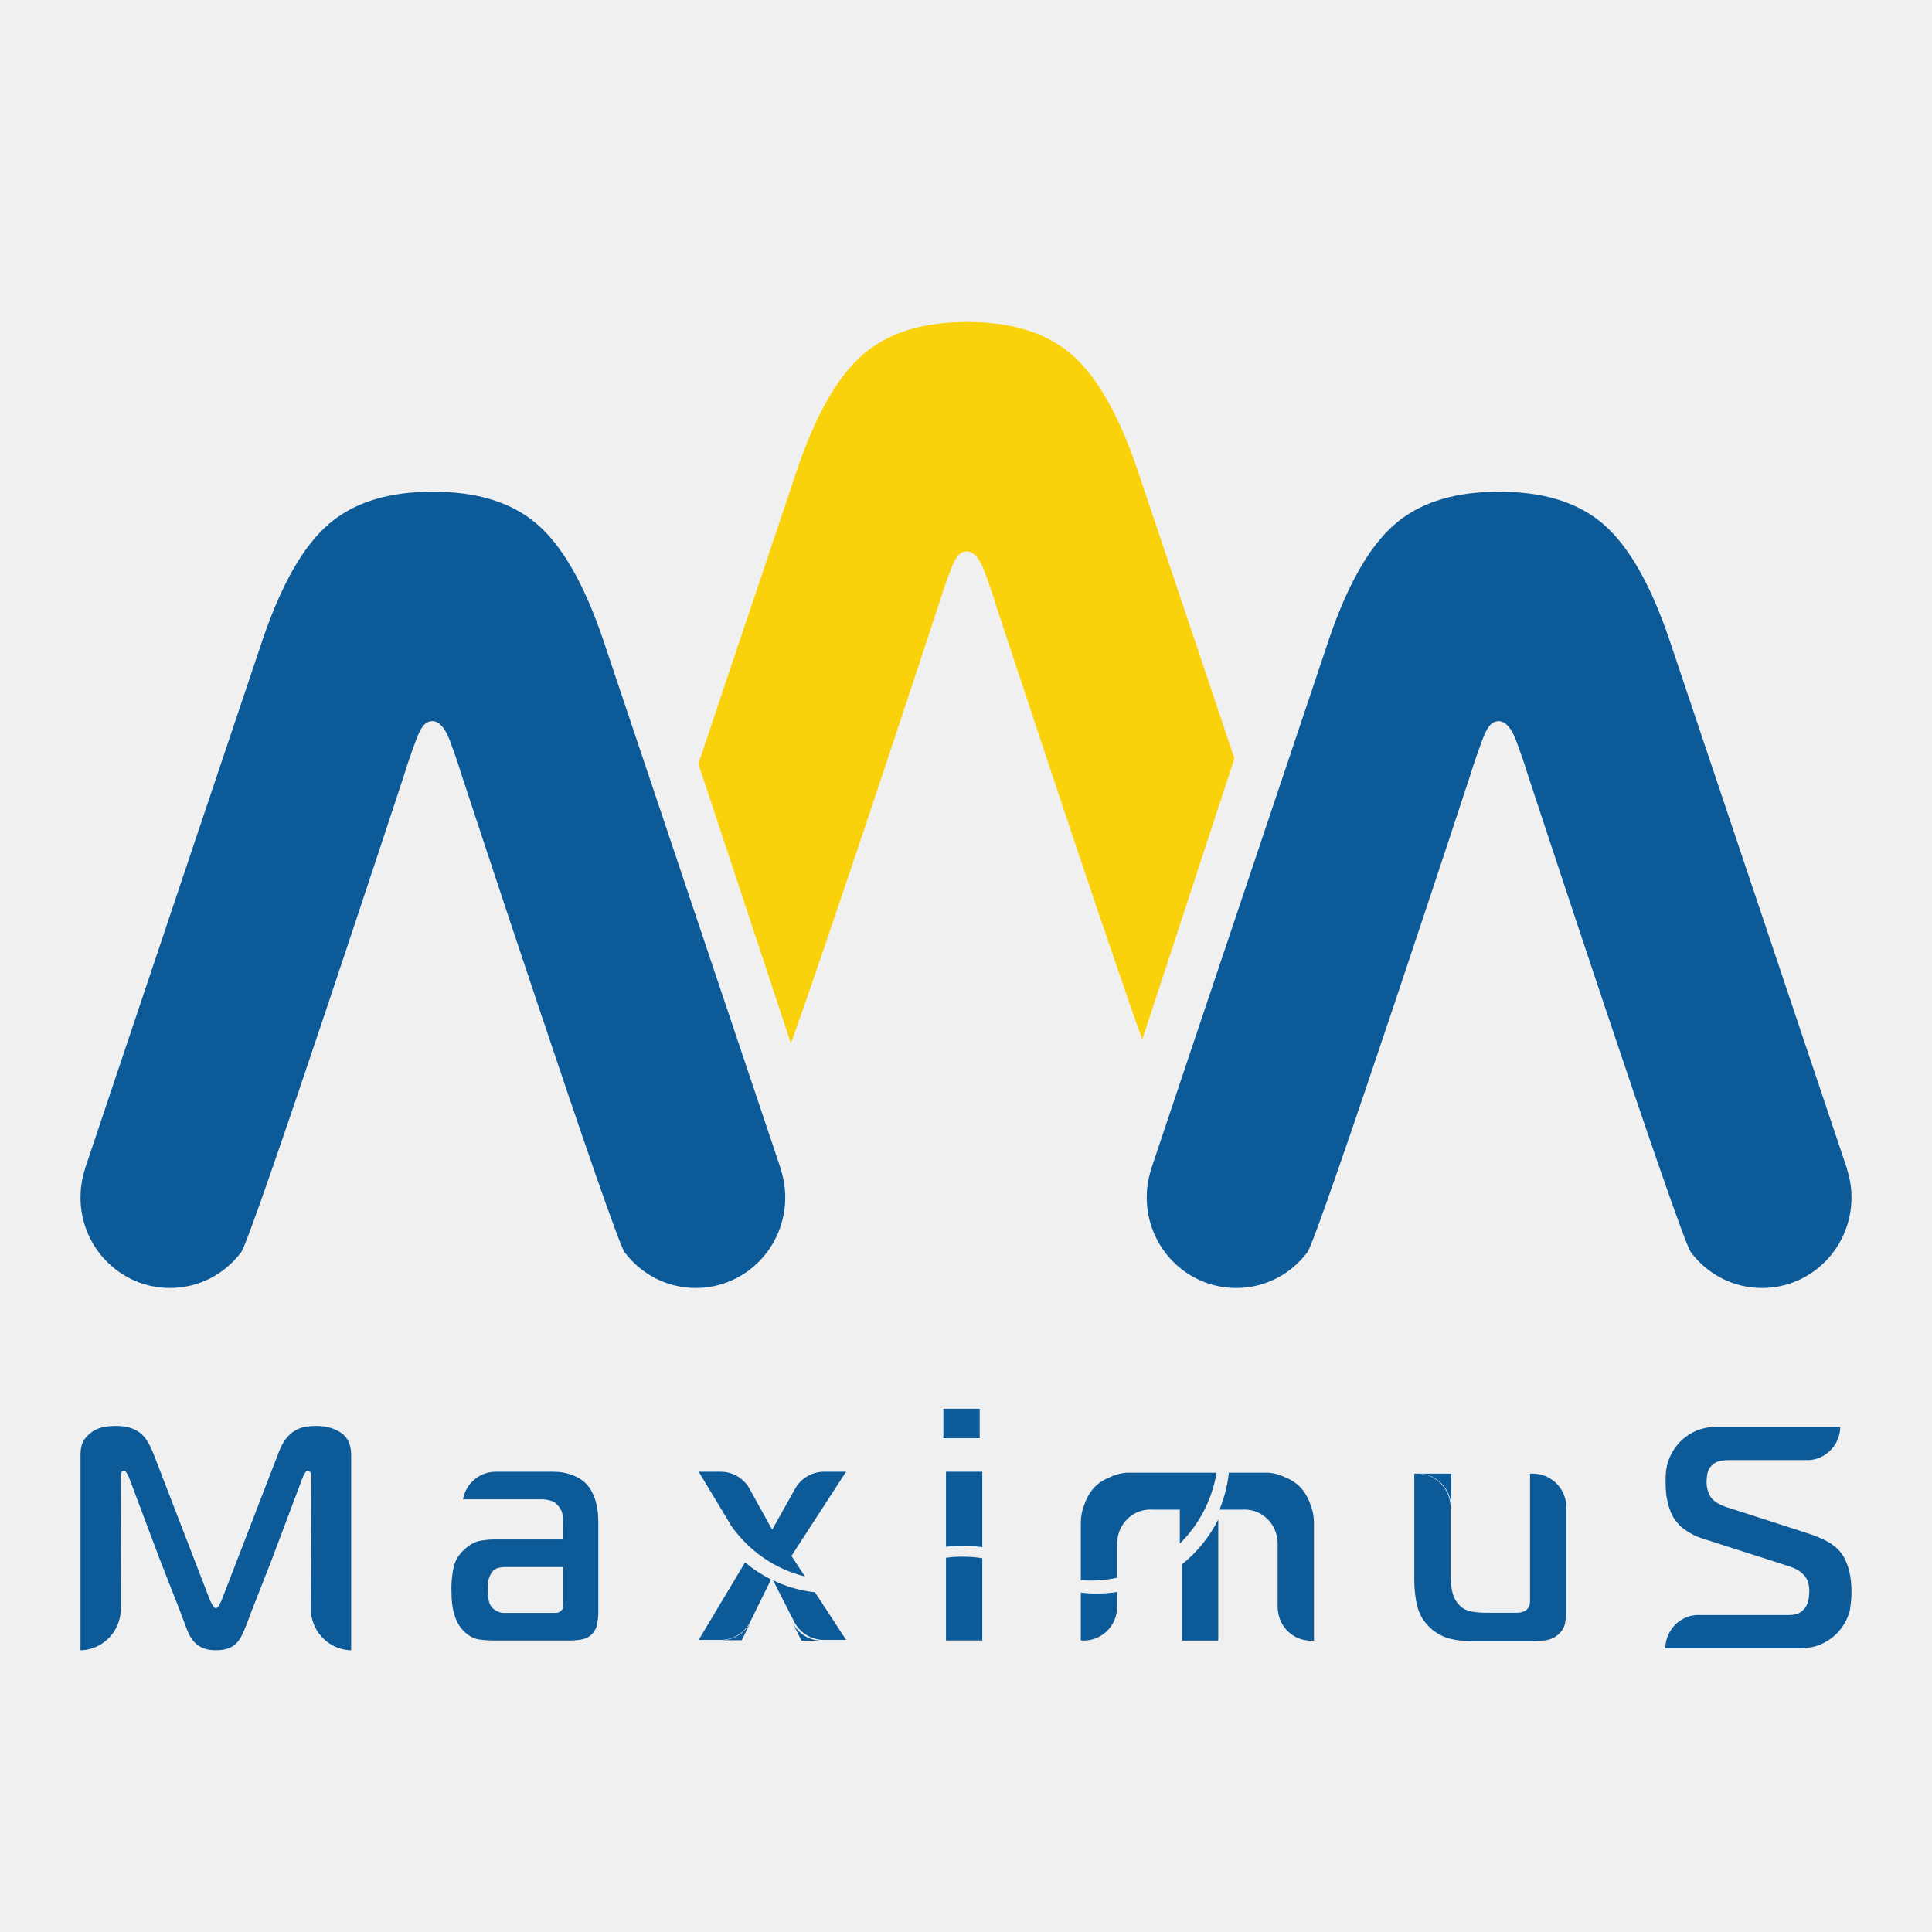
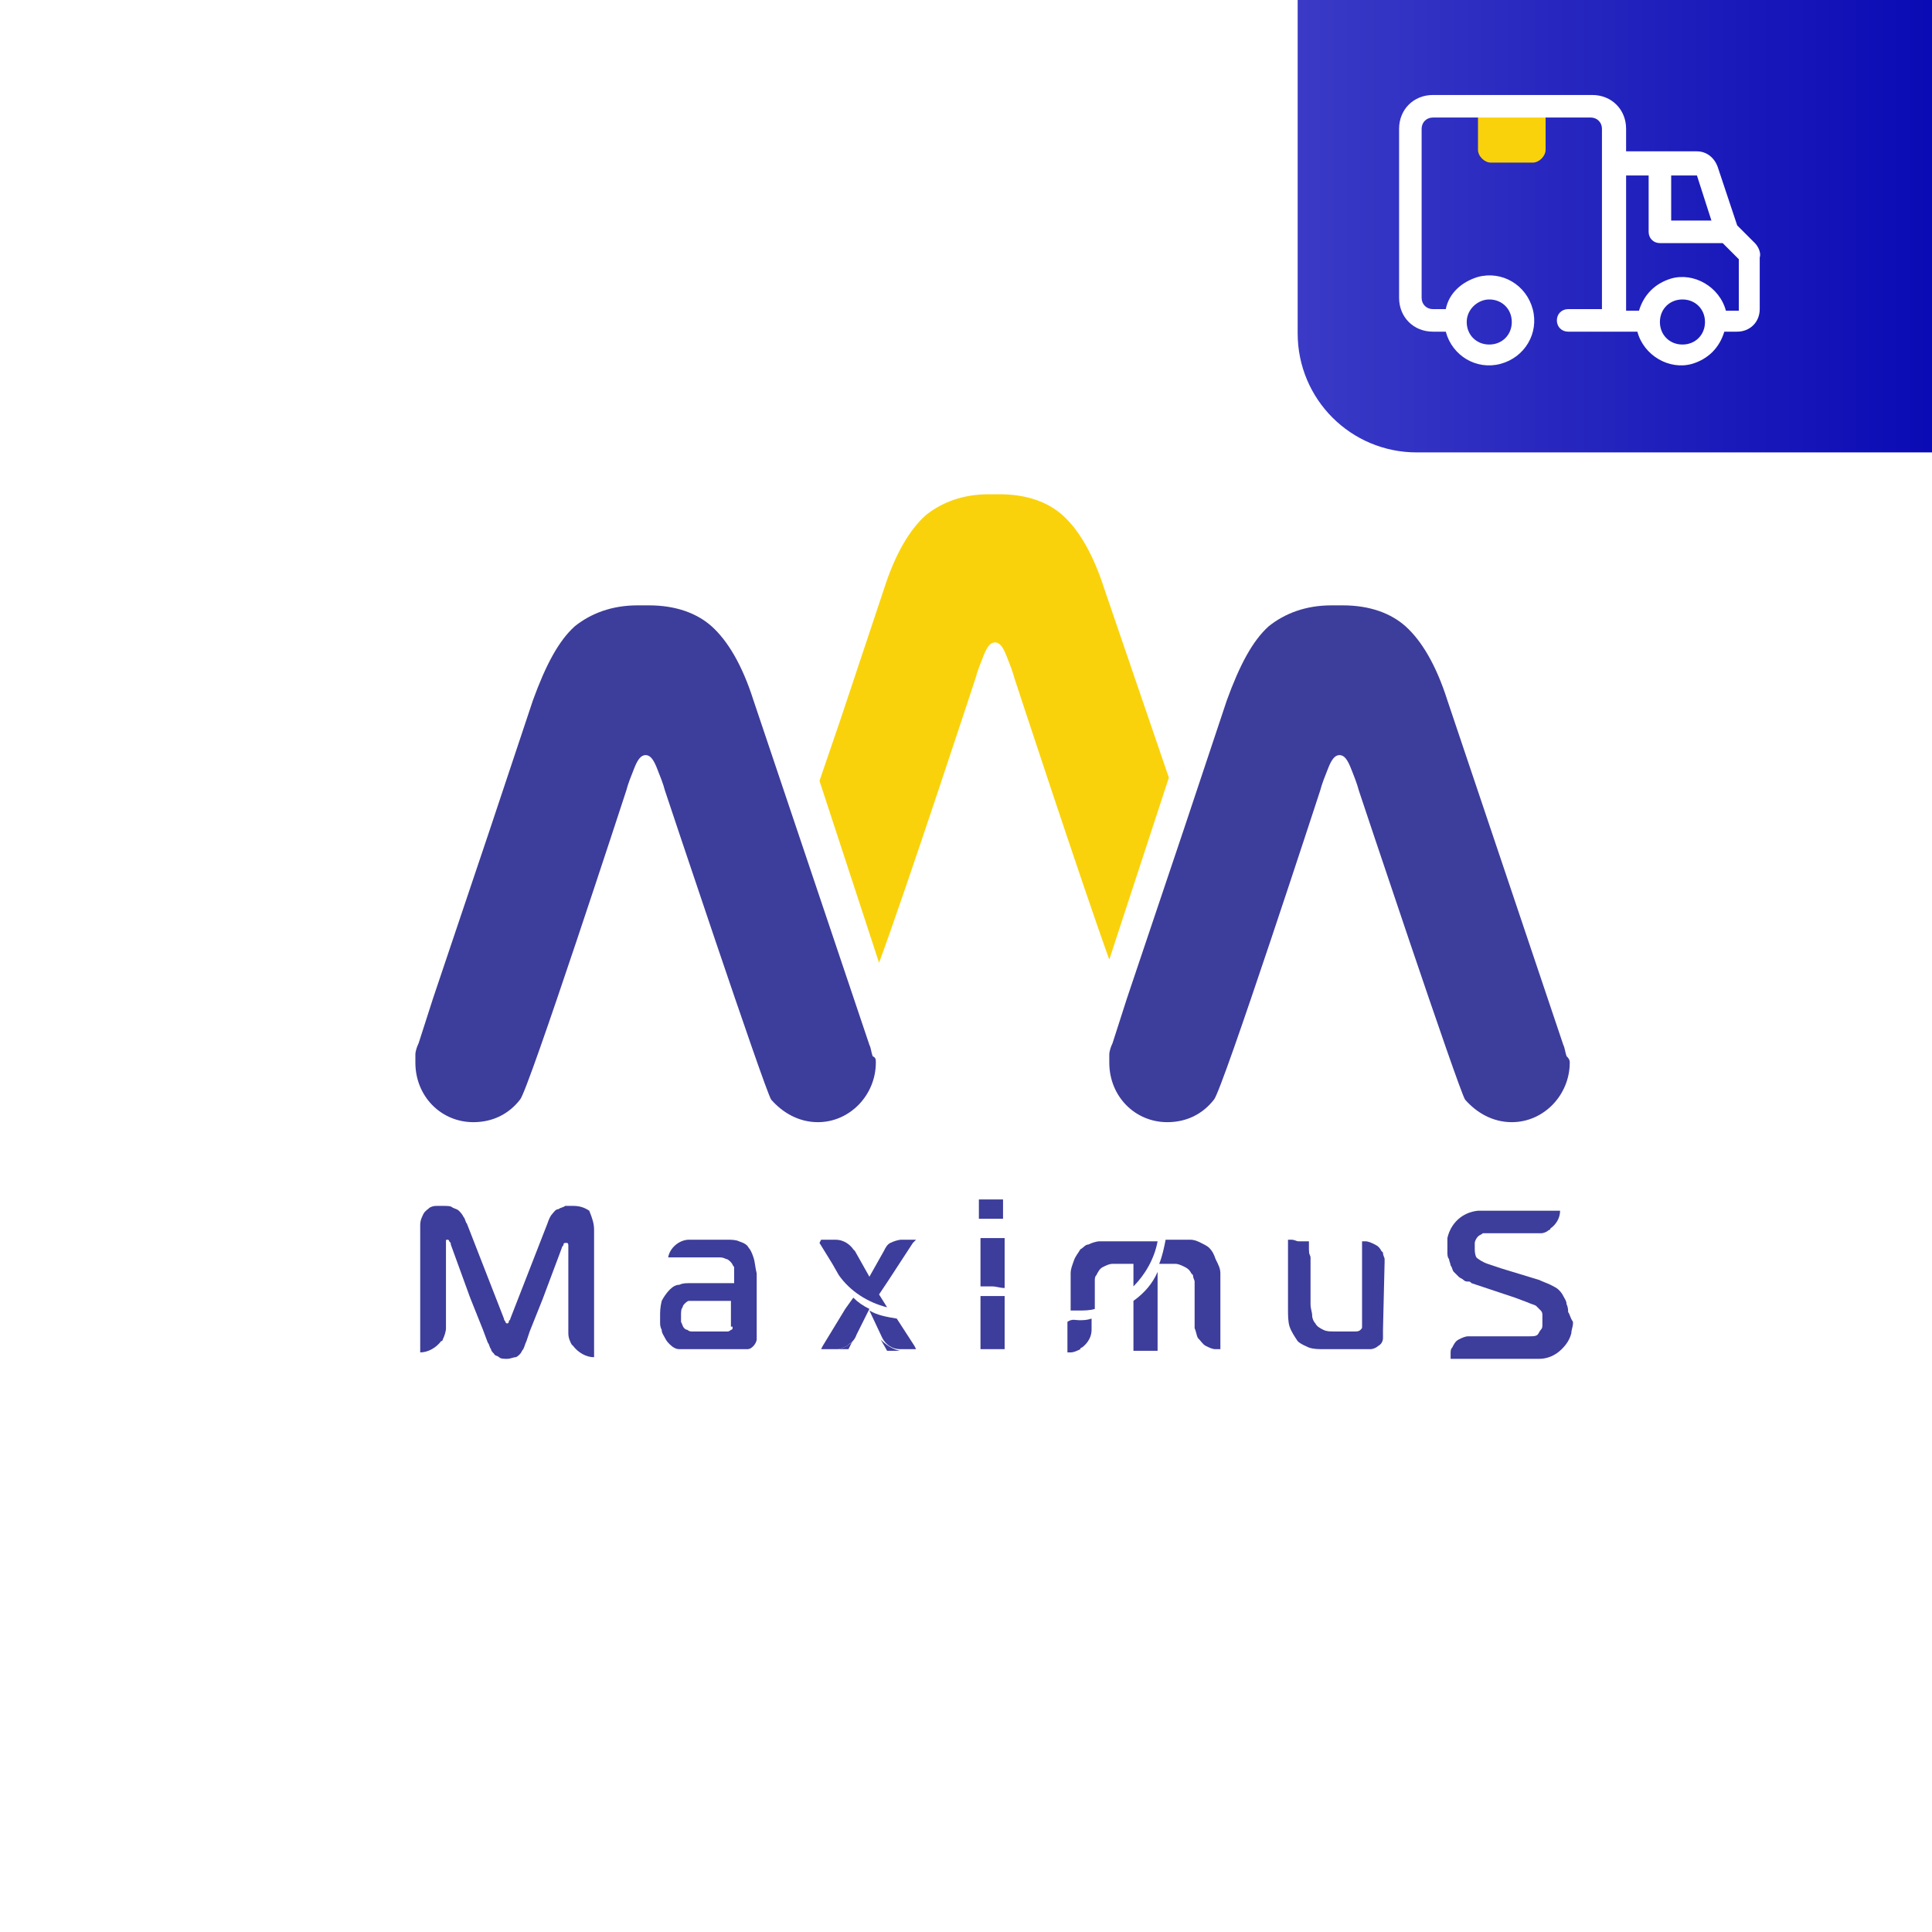
- <svg xmlns="http://www.w3.org/2000/svg" width="120" height="120" viewBox="0 0 120 120" fill="none">
-   <path d="M76.672 47.108V47.113L70.949 64.57C68.332 57.267 61.868 37.604 61.868 37.604C61.684 36.988 61.441 36.273 61.136 35.46C60.841 34.68 60.491 34.271 60.08 34.248H60.045C59.54 34.268 59.311 34.698 59.023 35.46C58.718 36.273 58.475 36.988 58.291 37.604C58.291 37.604 51.687 57.699 49.126 64.806L43.378 47.441L45.324 41.638L49.519 29.153C50.673 25.753 52.031 23.381 53.588 22.03C55.064 20.75 57.068 20.073 59.615 20.009C59.752 20 59.895 20 60.036 20H60.123C60.264 20 60.404 20 60.542 20.009C63.092 20.073 65.095 20.75 66.572 22.03C68.128 23.381 69.483 25.753 70.641 29.153L76.672 47.108Z" fill="#FAD20B" />
-   <path d="M48.772 74.373C48.772 77.484 46.286 80 43.217 80C41.41 80 39.808 79.131 38.797 77.78C38.126 76.892 28.675 48.145 28.675 48.145C28.491 47.529 28.245 46.814 27.941 46C27.649 45.222 27.296 44.815 26.885 44.791C26.356 44.791 26.125 45.222 25.828 46C25.523 46.814 25.281 47.529 25.097 48.145C25.097 48.145 15.646 76.892 14.976 77.78C13.965 79.131 12.362 80 10.556 80C7.486 80 5 77.484 5 74.373C5 74.124 5.014 73.876 5.049 73.63C5.095 73.276 5.175 72.933 5.281 72.604H5.275L6.735 68.25L12.13 52.179L16.325 39.692C17.481 36.295 18.837 33.92 20.396 32.572C21.869 31.289 23.873 30.615 26.423 30.547C26.561 30.541 26.701 30.541 26.844 30.541H26.928C27.069 30.541 27.212 30.541 27.351 30.547C29.896 30.615 31.9 31.289 33.377 32.572C34.933 33.92 36.291 36.295 37.447 39.692L48.497 72.604H48.488C48.595 72.933 48.676 73.276 48.72 73.63C48.758 73.876 48.772 74.124 48.772 74.373Z" fill="#0D5A99" />
-   <path d="M115 74.373C115 77.484 112.514 80 109.443 80C107.636 80 106.036 79.131 105.025 77.78C104.353 76.892 94.903 48.145 94.903 48.145C94.719 47.529 94.472 46.814 94.171 46C93.875 45.222 93.521 44.815 93.112 44.791C92.584 44.791 92.35 45.222 92.055 46C91.754 46.814 91.506 47.529 91.322 48.145C91.322 48.145 81.873 76.892 81.201 77.78C80.19 79.131 78.589 80 76.783 80C73.713 80 71.226 77.484 71.226 74.373C71.226 74.124 71.24 73.876 71.275 73.63C71.321 73.276 71.401 72.933 71.508 72.604H71.502L72.96 68.25L78.358 52.179L82.55 39.692C83.707 36.295 85.062 33.92 86.622 32.572C88.095 31.289 90.099 30.615 92.649 30.547C92.787 30.541 92.928 30.541 93.072 30.541H93.154C93.299 30.541 93.439 30.541 93.576 30.547C96.124 30.615 98.13 31.289 99.603 32.572C101.16 33.92 102.518 36.295 103.675 39.692L114.725 72.604H114.714C114.821 72.933 114.904 73.276 114.95 73.63C114.985 73.876 115 74.124 115 74.373Z" fill="#0D5A99" />
-   <path d="M34.977 99.648C34.977 99.727 34.972 99.799 34.96 99.869C34.947 99.937 34.904 100.003 34.829 100.07C34.755 100.131 34.669 100.168 34.579 100.174C34.483 100.177 34.407 100.18 34.344 100.18H31.3C31.166 100.18 31.033 100.151 30.901 100.088C30.768 100.023 30.667 99.953 30.592 99.878C30.455 99.739 30.373 99.555 30.341 99.328C30.309 99.097 30.295 98.91 30.295 98.754C30.295 98.388 30.323 98.129 30.387 97.978C30.449 97.824 30.501 97.721 30.535 97.673C30.66 97.51 30.809 97.411 30.974 97.378C31.143 97.346 31.265 97.33 31.34 97.33H34.977V99.648ZM36.957 93.114C36.819 92.714 36.645 92.407 36.434 92.192C36.212 91.95 35.918 91.761 35.558 91.622C35.198 91.483 34.808 91.412 34.381 91.412H30.783C29.79 91.412 28.961 92.125 28.764 93.077V93.123H33.635C33.806 93.123 33.992 93.149 34.187 93.202C34.379 93.25 34.55 93.37 34.698 93.562C34.823 93.714 34.901 93.871 34.931 94.036C34.963 94.199 34.977 94.359 34.977 94.513V95.619H30.678C30.419 95.619 30.132 95.648 29.818 95.703C29.501 95.762 29.188 95.93 28.877 96.209C28.502 96.538 28.268 96.919 28.176 97.35C28.082 97.78 28.037 98.216 28.037 98.662C28.037 98.851 28.043 99.067 28.053 99.307C28.068 99.549 28.102 99.796 28.157 100.049C28.214 100.302 28.299 100.547 28.419 100.78C28.537 101.018 28.697 101.222 28.897 101.399C29.182 101.652 29.481 101.801 29.798 101.835C30.118 101.876 30.413 101.894 30.686 101.894H35.41C35.642 101.894 35.886 101.873 36.136 101.828C36.386 101.783 36.598 101.672 36.771 101.494C36.945 101.317 37.054 101.103 37.097 100.846C37.138 100.595 37.162 100.378 37.162 100.201V94.569C37.162 93.998 37.094 93.513 36.957 93.114Z" fill="#0D5A99" />
-   <path d="M45.76 97.906L43.613 101.495L43.396 101.857H44.769C44.807 101.857 44.841 101.854 44.877 101.854C45.203 101.837 45.509 101.741 45.778 101.59C45.828 101.561 45.877 101.529 45.928 101.495C46.236 101.28 46.486 100.987 46.644 100.638L47.893 98.099C47.312 97.811 46.771 97.456 46.277 97.043L45.76 97.906ZM52.316 101.495L50.623 98.901C49.7 98.8 48.827 98.544 48.021 98.16L49.327 100.726C49.657 101.368 50.3 101.813 51.051 101.854H51.059C51.093 101.854 51.128 101.857 51.16 101.857H52.552L52.316 101.495Z" fill="#0D5A99" />
-   <path d="M46.668 100.658L46.072 101.877H44.792C44.83 101.877 44.864 101.874 44.901 101.874C45.226 101.857 45.533 101.762 45.801 101.61C45.851 101.581 45.903 101.549 45.952 101.515C46.26 101.301 46.509 101.007 46.668 100.658Z" fill="#0D5A99" />
-   <path d="M51.047 101.908H49.789L49.214 100.777C49.544 101.419 50.19 101.864 50.938 101.905H50.948C50.98 101.905 51.015 101.908 51.047 101.908Z" fill="#0D5A99" />
-   <path d="M61.012 91.412V96.102C60.615 96.037 60.207 96.007 59.79 96.007C59.441 96.007 59.094 96.028 58.757 96.076V91.412H61.012Z" fill="#0D5A99" />
-   <path d="M61.012 96.783V101.891H58.757V96.756C59.094 96.711 59.441 96.688 59.79 96.688C60.207 96.688 60.615 96.721 61.012 96.783Z" fill="#0D5A99" />
-   <path d="M97.287 93.535C97.282 93.438 97.27 93.337 97.253 93.244C97.217 93.052 97.159 92.872 97.076 92.703L96.968 92.508C96.813 92.261 96.608 92.047 96.367 91.886C96.091 91.697 95.765 91.575 95.417 91.543C95.352 91.534 95.289 91.531 95.225 91.531H95.034V99.329C95.034 99.434 95.028 99.539 95.015 99.643C95.002 99.749 94.946 99.853 94.844 99.954C94.7 100.101 94.484 100.173 94.186 100.173H92.317C91.905 100.173 91.548 100.136 91.245 100.057C90.942 99.978 90.691 99.796 90.484 99.507C90.342 99.309 90.243 99.071 90.185 98.788C90.128 98.509 90.101 98.14 90.101 97.68V93.636C90.101 93.601 90.098 93.57 90.098 93.535C90.092 93.438 90.081 93.337 90.06 93.244C90.026 93.052 89.966 92.872 89.884 92.703L89.778 92.508C89.621 92.261 89.419 92.047 89.178 91.886C88.901 91.697 88.576 91.575 88.224 91.543C88.161 91.534 88.096 91.531 88.033 91.531H87.844V98.091C87.844 98.734 87.911 99.309 88.044 99.821C88.181 100.333 88.462 100.779 88.887 101.157C89.233 101.46 89.615 101.662 90.031 101.776C90.45 101.886 90.954 101.942 91.544 101.942H95.152C95.42 101.942 95.699 101.922 95.991 101.884C96.277 101.844 96.533 101.735 96.753 101.549C97.007 101.339 97.162 101.087 97.214 100.791C97.264 100.499 97.29 100.258 97.29 100.078V93.636C97.29 93.601 97.29 93.57 97.287 93.535Z" fill="#0D5A99" />
-   <path d="M90.144 91.531V93.636C90.144 93.601 90.141 93.57 90.141 93.535C90.136 93.438 90.124 93.337 90.104 93.244C90.07 93.052 90.01 92.872 89.927 92.703L89.821 92.508C89.665 92.261 89.462 92.047 89.221 91.886C88.945 91.697 88.619 91.575 88.268 91.543C88.204 91.534 88.139 91.531 88.076 91.531H90.144Z" fill="#0D5A99" />
-   <path d="M114.973 98.268C114.951 98.049 114.915 97.812 114.855 97.573C114.797 97.332 114.712 97.088 114.596 96.847C114.481 96.602 114.32 96.383 114.113 96.188C113.906 95.99 113.647 95.814 113.333 95.656C113.016 95.499 112.636 95.348 112.185 95.205L108.671 94.071L107.247 93.614C106.71 93.432 106.366 93.201 106.221 92.924C106.071 92.651 105.997 92.364 105.997 92.061C105.997 91.932 106.012 91.761 106.044 91.552C106.077 91.343 106.178 91.159 106.344 90.999C106.498 90.857 106.669 90.769 106.855 90.737C107.04 90.703 107.223 90.687 107.402 90.687H112.388C112.403 90.687 112.417 90.685 112.43 90.683C112.725 90.656 113.002 90.568 113.248 90.426C113.299 90.396 113.347 90.366 113.399 90.33C113.922 89.969 114.276 89.367 114.301 88.677C114.305 88.661 114.305 88.642 114.305 88.626H106.538C106.486 88.626 106.437 88.628 106.39 88.628C104.912 88.707 103.709 89.833 103.491 91.287C103.489 91.293 103.489 91.299 103.489 91.302C103.468 91.485 103.457 91.668 103.453 91.846V91.944C103.453 92.139 103.457 92.352 103.471 92.574C103.482 92.798 103.517 93.024 103.567 93.251C103.616 93.48 103.691 93.705 103.779 93.929C103.87 94.152 103.99 94.356 104.145 94.536C104.273 94.708 104.421 94.85 104.59 94.969C104.756 95.086 104.915 95.19 105.072 95.273C105.227 95.359 105.364 95.424 105.486 95.471C105.609 95.516 105.696 95.546 105.743 95.56L109.838 96.872L111.066 97.268C111.363 97.357 111.598 97.469 111.772 97.591C111.942 97.717 112.077 97.847 112.165 97.984C112.257 98.124 112.313 98.263 112.339 98.405C112.365 98.551 112.38 98.688 112.38 98.819C112.38 98.937 112.368 99.081 112.348 99.251C112.328 99.421 112.279 99.587 112.194 99.744C112.112 99.901 111.985 100.035 111.819 100.146C111.651 100.256 111.415 100.313 111.107 100.313H105.403C105.376 100.313 105.341 100.316 105.31 100.319H105.307C104.964 100.351 104.642 100.468 104.371 100.654C104.362 100.656 104.354 100.662 104.345 100.669C104.074 100.855 103.848 101.108 103.691 101.402C103.593 101.577 103.523 101.772 103.479 101.972C103.453 102.097 103.436 102.228 103.436 102.358C103.436 102.361 103.434 102.367 103.436 102.373H111.917C112.733 102.37 113.479 102.045 114.03 101.515C114.447 101.112 114.756 100.594 114.903 100.008V99.996C114.954 99.677 114.989 99.363 114.997 99.055C114.997 98.984 115 98.911 115 98.839C115 98.682 114.992 98.493 114.973 98.268Z" fill="#0D5A99" />
-   <path d="M21.811 90.373V102.499C21.786 102.501 21.766 102.499 21.746 102.499C20.913 102.461 20.181 102.018 19.738 101.355C19.699 101.293 19.658 101.23 19.622 101.166C19.454 100.855 19.345 100.508 19.314 100.14C19.314 100.127 19.311 100.112 19.311 100.102C19.309 100.102 19.309 100.102 19.311 100.099L19.314 99.677V99.674L19.343 91.968L19.345 91.77C19.345 91.587 19.314 91.47 19.256 91.423C19.199 91.381 19.151 91.355 19.114 91.355C19.048 91.355 18.981 91.412 18.919 91.526C18.854 91.636 18.811 91.73 18.785 91.808L16.903 96.806L16.901 96.819L15.69 99.901L15.678 99.926L15.333 100.849C15.231 101.111 15.131 101.343 15.033 101.547C14.939 101.751 14.819 101.926 14.676 102.068C14.537 102.213 14.363 102.322 14.156 102.391C13.952 102.464 13.699 102.499 13.406 102.499C13.084 102.499 12.817 102.455 12.604 102.361C12.393 102.272 12.218 102.15 12.075 101.998C11.933 101.847 11.818 101.675 11.728 101.48C11.638 101.283 11.556 101.073 11.475 100.849L11.119 99.901L9.91 96.819L8.027 91.808C8.001 91.73 7.955 91.636 7.893 91.526C7.827 91.412 7.76 91.355 7.698 91.355C7.594 91.355 7.536 91.418 7.515 91.544C7.495 91.668 7.484 91.743 7.484 91.77L7.486 91.968L7.504 98.487V100.084C7.501 100.102 7.498 100.121 7.495 100.14C7.464 100.508 7.356 100.855 7.184 101.166C7.149 101.23 7.111 101.293 7.071 101.355C6.63 102.018 5.896 102.461 5.063 102.499C5.039 102.499 5.02 102.501 5 102.499V90.373C5 89.928 5.094 89.585 5.285 89.345C5.482 89.1 5.7 88.92 5.944 88.803C6.188 88.686 6.427 88.617 6.667 88.597C6.903 88.576 7.074 88.567 7.178 88.567C7.564 88.567 7.887 88.614 8.149 88.704C8.415 88.798 8.635 88.925 8.806 89.088C8.98 89.251 9.122 89.44 9.239 89.657C9.355 89.874 9.459 90.097 9.548 90.336L13.037 99.377C13.104 99.522 13.163 99.641 13.224 99.739C13.281 99.837 13.34 99.887 13.406 99.887C13.47 99.887 13.532 99.837 13.589 99.739C13.645 99.641 13.708 99.522 13.771 99.377L17.261 90.336C17.403 89.943 17.56 89.629 17.731 89.402C17.905 89.172 18.095 88.995 18.302 88.872C18.507 88.748 18.719 88.664 18.936 88.626C19.157 88.588 19.387 88.567 19.634 88.567C20.261 88.567 20.781 88.713 21.195 89.001C21.607 89.286 21.811 89.745 21.811 90.373Z" fill="#0D5A99" />
-   <path d="M68.133 98.978C68.558 98.978 68.978 98.946 69.387 98.88V99.884C69.359 100.57 69.007 101.173 68.482 101.533C68.434 101.568 68.383 101.6 68.33 101.632C68.063 101.783 67.756 101.876 67.432 101.893C67.395 101.893 67.36 101.896 67.323 101.896H67.131V98.917C67.46 98.958 67.793 98.978 68.133 98.978Z" fill="#0D5A99" />
-   <path d="M75.669 94.376V101.898H73.415V97.163C74.35 96.415 75.124 95.464 75.669 94.376Z" fill="#0D5A99" />
-   <path d="M81.612 94.616V101.906H81.421C81.389 101.906 81.356 101.903 81.327 101.903H81.315C81.287 101.903 81.258 101.9 81.231 101.894C80.885 101.866 80.566 101.746 80.29 101.563C79.997 101.368 79.753 101.098 79.592 100.778C79.445 100.498 79.366 100.181 79.357 99.846V95.853V95.856C79.357 95.822 79.354 95.794 79.354 95.765C79.349 95.664 79.34 95.567 79.32 95.471C79.282 95.283 79.222 95.099 79.142 94.93L79.117 94.886L79.035 94.738C78.88 94.487 78.677 94.276 78.434 94.113C78.149 93.915 77.812 93.793 77.446 93.767C77.412 93.764 77.377 93.761 77.345 93.761H77.29C77.241 93.761 77.186 93.761 77.138 93.767H75.745C76.038 93.048 76.239 92.278 76.328 91.471H78.085C78.138 91.471 78.191 91.471 78.246 91.474C78.26 91.471 78.275 91.471 78.289 91.471H78.749C79.145 91.497 79.52 91.605 79.86 91.773C80.165 91.894 80.438 92.067 80.687 92.294C80.978 92.58 81.207 92.94 81.368 93.38C81.37 93.382 81.373 93.388 81.373 93.397C81.53 93.77 81.612 94.182 81.612 94.616Z" fill="#0D5A99" />
-   <path d="M52.551 91.412L52.319 91.767L50.044 95.276L49.159 96.64L49.995 97.917C48.13 97.46 46.522 96.328 45.429 94.787L44.813 93.761L43.613 91.77L43.396 91.412H44.767C45.501 91.412 46.143 91.802 46.512 92.389L46.617 92.581L47.962 95.014L49.364 92.504C49.524 92.21 49.749 91.956 50.021 91.77C50.026 91.767 50.035 91.761 50.044 91.758C50.37 91.538 50.757 91.412 51.175 91.412H52.551Z" fill="#0D5A99" />
-   <path d="M58.594 87.5H60.85V89.328H58.594V87.5Z" fill="#0D5A99" />
-   <path d="M73.281 95.878V93.767H71.611C71.563 93.764 71.511 93.761 71.462 93.761H71.454C71.404 93.761 71.351 93.761 71.3 93.767C71.288 93.767 71.276 93.77 71.264 93.77C70.918 93.802 70.597 93.918 70.323 94.104C70.318 94.108 70.308 94.113 70.3 94.118C70.03 94.304 69.804 94.558 69.643 94.851C69.547 95.029 69.478 95.224 69.435 95.422C69.406 95.564 69.387 95.712 69.387 95.864C69.387 95.919 69.393 95.972 69.396 96.021H69.387V97.996C68.859 98.112 68.311 98.171 67.745 98.171C67.54 98.171 67.335 98.165 67.131 98.147V94.874C67.131 94.825 67.134 94.779 67.134 94.732C67.134 94.691 67.131 94.653 67.131 94.616C67.131 94.182 67.215 93.77 67.373 93.397C67.373 93.389 67.377 93.383 67.377 93.38C67.537 92.94 67.766 92.58 68.057 92.294C68.304 92.067 68.583 91.894 68.885 91.774C69.224 91.605 69.6 91.498 69.998 91.471H70.455C70.472 91.471 70.486 91.471 70.501 91.474C70.555 91.471 70.605 91.471 70.657 91.471H75.566C75.275 93.185 74.456 94.715 73.281 95.878Z" fill="#0D5A99" />
+ <svg xmlns="http://www.w3.org/2000/svg" version="1.1" id="Layer_1" x="0px" y="0px" viewBox="0 0 120 120" style="enable-background:new 0 0 120 120;" xml:space="preserve">
+   <style type="text/css">
+ 	.st0{fill:url(#SVGID_1_);}
+ 	.st1{fill:#FFFFFF;}
+ 	.st2{fill:#FAD20B;}
+ 	.st3{fill:#3D3D9B;}
+ </style>
+   <linearGradient id="SVGID_1_" gradientUnits="userSpaceOnUse" x1="0" y1="60" x2="120" y2="60">
+     <stop offset="0" style="stop-color:#9B9BEA" />
+     <stop offset="0.999" style="stop-color:#0B0BB5" />
+   </linearGradient>
+   <rect y="0" class="st0" width="120" height="120" />
+   <path class="st1" d="M88,28.1c-4.1,0-7.4-3.3-7.4-7.4V0.4c0-0.1,0-0.3,0-0.4H0v120h120V28.1H88z" />
+   <g>
+     <path class="st2" d="M72.6,48.3L72.6,48.3l-3.7,11.3C67.2,54.9,63,42.1,63,42.1c-0.1-0.4-0.3-0.9-0.5-1.4c-0.2-0.5-0.4-0.8-0.7-0.8   h0c-0.3,0-0.5,0.3-0.7,0.8c-0.2,0.5-0.4,1-0.5,1.4c0,0-4.3,13.1-6,17.7l-3.7-11.3l1.3-3.8l2.7-8.1c0.7-2.2,1.6-3.7,2.6-4.6   c1-0.8,2.3-1.3,3.9-1.3c0.1,0,0.2,0,0.3,0h0.1c0.1,0,0.2,0,0.3,0c1.7,0,3,0.5,3.9,1.3c1,0.9,1.9,2.4,2.6,4.6L72.6,48.3z" />
+     <g>
+       <path class="st3" d="M54.4,66c0,2-1.6,3.7-3.6,3.7c-1.2,0-2.2-0.6-2.9-1.4c-0.4-0.6-6.6-19.2-6.6-19.2c-0.1-0.4-0.3-0.9-0.5-1.4    c-0.2-0.5-0.4-0.8-0.7-0.8c-0.3,0-0.5,0.3-0.7,0.8c-0.2,0.5-0.4,1-0.5,1.4c0,0-6.1,18.7-6.6,19.2c-0.7,0.9-1.7,1.4-2.9,1.4    c-2,0-3.6-1.6-3.6-3.7c0-0.2,0-0.3,0-0.5c0-0.2,0.1-0.5,0.2-0.7h0l0.9-2.8l3.5-10.4l2.7-8.1c0.8-2.2,1.6-3.7,2.6-4.6    c1-0.8,2.3-1.3,3.9-1.3c0.1,0,0.2,0,0.3,0h0.1c0.1,0,0.2,0,0.3,0c1.7,0,3,0.5,3.9,1.3c1,0.9,1.9,2.4,2.6,4.6l7.2,21.4h0    c0.1,0.2,0.1,0.4,0.2,0.7C54.4,65.7,54.4,65.8,54.4,66z" />
+       <path class="st3" d="M97.5,66c0,2-1.6,3.7-3.6,3.7c-1.2,0-2.2-0.6-2.9-1.4c-0.4-0.6-6.6-19.2-6.6-19.2c-0.1-0.4-0.3-0.9-0.5-1.4    c-0.2-0.5-0.4-0.8-0.7-0.8c-0.3,0-0.5,0.3-0.7,0.8c-0.2,0.5-0.4,1-0.5,1.4c0,0-6.1,18.7-6.6,19.2c-0.7,0.9-1.7,1.4-2.9,1.4    c-2,0-3.6-1.6-3.6-3.7c0-0.2,0-0.3,0-0.5c0-0.2,0.1-0.5,0.2-0.7h0l0.9-2.8l3.5-10.4l2.7-8.1c0.8-2.2,1.6-3.7,2.6-4.6    c1-0.8,2.3-1.3,3.9-1.3c0.1,0,0.2,0,0.3,0h0.1c0.1,0,0.2,0,0.3,0c1.7,0,3,0.5,3.9,1.3c1,0.9,1.9,2.4,2.6,4.6l7.2,21.4h0    c0.1,0.2,0.1,0.4,0.2,0.7C97.4,65.7,97.5,65.8,97.5,66z" />
+       <path class="st3" d="M45.5,82.4c0,0.1,0,0.1,0,0.1c0,0,0,0.1-0.1,0.1c0,0-0.1,0.1-0.2,0.1c-0.1,0-0.1,0-0.2,0h-2    c-0.1,0-0.2,0-0.3-0.1c-0.1,0-0.2-0.1-0.2-0.1c-0.1-0.1-0.1-0.2-0.2-0.4c0-0.1,0-0.3,0-0.4c0-0.2,0-0.4,0.1-0.5    c0-0.1,0.1-0.2,0.1-0.2c0.1-0.1,0.2-0.2,0.3-0.2c0.1,0,0.2,0,0.2,0h2.4V82.4z M46.8,78.1c-0.1-0.3-0.2-0.5-0.3-0.6    c-0.1-0.2-0.3-0.3-0.6-0.4c-0.2-0.1-0.5-0.1-0.8-0.1h-2.3c-0.6,0-1.2,0.5-1.3,1.1v0h3.2c0.1,0,0.2,0,0.4,0.1    c0.1,0,0.2,0.1,0.3,0.2c0.1,0.1,0.1,0.2,0.2,0.3c0,0.1,0,0.2,0,0.3v0.7h-2.8c-0.2,0-0.4,0-0.6,0.1c-0.2,0-0.4,0.1-0.6,0.3    c-0.2,0.2-0.4,0.5-0.5,0.7C41,81.2,41,81.5,41,81.7c0,0.1,0,0.3,0,0.4c0,0.2,0,0.3,0.1,0.5c0,0.2,0.1,0.3,0.2,0.5    c0.1,0.2,0.2,0.3,0.3,0.4c0.2,0.2,0.4,0.3,0.6,0.3c0.2,0,0.4,0,0.6,0h3.1c0.2,0,0.3,0,0.5,0c0.2,0,0.3-0.1,0.4-0.2    c0.1-0.1,0.2-0.3,0.2-0.4c0-0.2,0-0.3,0-0.4v-3.7C46.9,78.7,46.9,78.4,46.8,78.1z" />
+       <path class="st3" d="M52.5,81.3l-1.4,2.3L51,83.8h0.9c0,0,0,0,0.1,0c0.2,0,0.4-0.1,0.6-0.2c0,0,0.1,0,0.1-0.1    c0.2-0.1,0.4-0.3,0.5-0.6l0.8-1.6c-0.4-0.2-0.7-0.4-1-0.7L52.5,81.3z M56.8,83.6l-1.1-1.7c-0.6-0.1-1.2-0.2-1.7-0.5l0.8,1.7    c0.2,0.4,0.6,0.7,1.1,0.7h0c0,0,0,0,0.1,0h0.9L56.8,83.6z" />
+       <path class="st3" d="M53.1,83l-0.4,0.8h-0.8c0,0,0,0,0.1,0c0.2,0,0.4-0.1,0.6-0.2c0,0,0.1,0,0.1-0.1C52.8,83.5,53,83.3,53.1,83z" />
+       <path class="st3" d="M55.9,83.9h-0.8l-0.4-0.7C55,83.5,55.4,83.8,55.9,83.9L55.9,83.9C55.9,83.9,55.9,83.9,55.9,83.9z" />
+       <path class="st3" d="M62.4,77v3c-0.3,0-0.5-0.1-0.8-0.1c-0.2,0-0.5,0-0.7,0v-3H62.4z" />
+       <path class="st3" d="M62.4,80.5v3.3h-1.5v-3.3c0.2,0,0.4,0,0.7,0C61.9,80.5,62.1,80.5,62.4,80.5z" />
+       <path class="st3" d="M86,78.4c0-0.1,0-0.1,0-0.2c0-0.1-0.1-0.2-0.1-0.4l-0.1-0.1c-0.1-0.2-0.2-0.3-0.4-0.4    c-0.2-0.1-0.4-0.2-0.6-0.2c0,0-0.1,0-0.1,0h-0.1v5.1c0,0.1,0,0.1,0,0.2c0,0.1,0,0.1-0.1,0.2c-0.1,0.1-0.2,0.1-0.4,0.1h-1.2    c-0.3,0-0.5,0-0.7-0.1c-0.2-0.1-0.4-0.2-0.5-0.4c-0.1-0.1-0.2-0.3-0.2-0.5c0-0.2-0.1-0.4-0.1-0.7v-2.6c0,0,0,0,0-0.1    c0-0.1,0-0.1,0-0.2c0-0.1-0.1-0.2-0.1-0.4l-0.1-0.1c-0.1-0.2-0.2-0.3-0.4-0.4c-0.2-0.1-0.4-0.2-0.6-0.2c0,0-0.1,0-0.1,0h-0.1v4.3    c0,0.4,0,0.8,0.1,1.1c0.1,0.3,0.3,0.6,0.5,0.9c0.2,0.2,0.5,0.3,0.7,0.4c0.3,0.1,0.6,0.1,1,0.1h2.3c0.2,0,0.4,0,0.5,0    c0.2,0,0.4-0.1,0.5-0.2c0.2-0.1,0.3-0.3,0.3-0.5c0-0.2,0-0.3,0-0.5L86,78.4C86,78.5,86,78.4,86,78.4z" />
+       <path class="st3" d="M81.3,77.1v1.4c0,0,0,0,0-0.1c0-0.1,0-0.1,0-0.2c0-0.1-0.1-0.2-0.1-0.4l-0.1-0.1c-0.1-0.2-0.2-0.3-0.4-0.4    c-0.2-0.1-0.4-0.2-0.6-0.2c0,0-0.1,0-0.1,0H81.3z" />
+       <path class="st3" d="M97.4,81.5c0-0.1,0-0.3-0.1-0.5c0-0.2-0.1-0.3-0.2-0.5c-0.1-0.2-0.2-0.3-0.3-0.4c-0.1-0.1-0.3-0.2-0.5-0.3    c-0.2-0.1-0.5-0.2-0.7-0.3l-2.3-0.7l-0.9-0.3c-0.3-0.1-0.6-0.3-0.7-0.4c-0.1-0.2-0.1-0.4-0.1-0.6c0-0.1,0-0.2,0-0.3    c0-0.1,0.1-0.3,0.2-0.4c0.1-0.1,0.2-0.1,0.3-0.2c0.1,0,0.2,0,0.4,0h3.2c0,0,0,0,0,0c0.2,0,0.4-0.1,0.5-0.2c0,0,0.1,0,0.1-0.1    c0.3-0.2,0.6-0.6,0.6-1.1c0,0,0,0,0,0h-5c0,0-0.1,0-0.1,0c-1,0.1-1.7,0.8-1.9,1.7c0,0,0,0,0,0c0,0.1,0,0.2,0,0.4v0.1    c0,0.1,0,0.3,0,0.4c0,0.1,0,0.3,0.1,0.4c0,0.1,0.1,0.3,0.1,0.4c0.1,0.1,0.1,0.3,0.2,0.4c0.1,0.1,0.2,0.2,0.3,0.3    c0.1,0.1,0.2,0.1,0.3,0.2c0.1,0.1,0.2,0.1,0.3,0.1c0.1,0,0.1,0,0.2,0.1l2.7,0.9l0.8,0.3c0.2,0.1,0.3,0.1,0.5,0.2    c0.1,0.1,0.2,0.2,0.3,0.3c0.1,0.1,0.1,0.2,0.1,0.3c0,0.1,0,0.2,0,0.3c0,0.1,0,0.2,0,0.3c0,0.1,0,0.2-0.1,0.3    c-0.1,0.1-0.1,0.2-0.2,0.3c-0.1,0.1-0.3,0.1-0.5,0.1h-3.7c0,0,0,0-0.1,0h0c-0.2,0-0.4,0.1-0.6,0.2c0,0,0,0,0,0    c-0.2,0.1-0.3,0.3-0.4,0.5c-0.1,0.1-0.1,0.2-0.1,0.4c0,0.1,0,0.2,0,0.3c0,0,0,0,0,0h5.5c0.5,0,1-0.2,1.4-0.6    c0.3-0.3,0.5-0.6,0.6-1v0c0-0.2,0.1-0.4,0.1-0.6c0,0,0-0.1,0-0.1C97.5,81.8,97.5,81.6,97.4,81.5z" />
+       <path class="st3" d="M36.9,76.4v7.9c0,0,0,0,0,0c-0.5,0-1-0.3-1.3-0.7c0,0-0.1-0.1-0.1-0.1c-0.1-0.2-0.2-0.4-0.2-0.7c0,0,0,0,0,0    c0,0,0,0,0,0l0-0.3v0l0-5l0-0.1c0-0.1,0-0.2-0.1-0.2c0,0-0.1,0-0.1,0c0,0-0.1,0-0.1,0.1c0,0.1-0.1,0.1-0.1,0.2l-1.2,3.2l0,0    l-0.8,2l0,0l-0.2,0.6c-0.1,0.2-0.1,0.3-0.2,0.5c-0.1,0.1-0.1,0.2-0.2,0.3c-0.1,0.1-0.2,0.2-0.3,0.2c-0.1,0-0.3,0.1-0.5,0.1    c-0.2,0-0.4,0-0.5-0.1c-0.1-0.1-0.3-0.1-0.3-0.2c-0.1-0.1-0.2-0.2-0.2-0.3c-0.1-0.1-0.1-0.3-0.2-0.4L30,82.6l-0.8-2L28,77.3    c0-0.1,0-0.1-0.1-0.2c0-0.1-0.1-0.1-0.1-0.1c-0.1,0-0.1,0-0.1,0.1c0,0.1,0,0.1,0,0.1l0,0.1l0,4.2v1c0,0,0,0,0,0    c0,0.2-0.1,0.5-0.2,0.7c0,0,0,0.1-0.1,0.1c-0.3,0.4-0.8,0.7-1.3,0.7c0,0,0,0,0,0v-7.9c0-0.3,0.1-0.5,0.2-0.7    c0.1-0.2,0.3-0.3,0.4-0.4c0.2-0.1,0.3-0.1,0.5-0.1c0.2,0,0.3,0,0.3,0c0.3,0,0.5,0,0.6,0.1c0.2,0.1,0.3,0.1,0.4,0.2    c0.1,0.1,0.2,0.2,0.3,0.4c0.1,0.1,0.1,0.3,0.2,0.4l2.3,5.9c0,0.1,0.1,0.2,0.1,0.2c0,0.1,0.1,0.1,0.1,0.1c0,0,0.1,0,0.1-0.1    c0-0.1,0.1-0.1,0.1-0.2l2.3-5.9c0.1-0.3,0.2-0.5,0.3-0.6c0.1-0.1,0.2-0.3,0.4-0.3c0.1-0.1,0.3-0.1,0.4-0.2c0.1,0,0.3,0,0.5,0    c0.4,0,0.7,0.1,1,0.3C36.8,75.7,36.9,76,36.9,76.4z" />
+       <path class="st3" d="M67,82c0.3,0,0.5,0,0.8-0.1v0.7c0,0.4-0.2,0.8-0.6,1.1c0,0-0.1,0-0.1,0.1c-0.2,0.1-0.4,0.2-0.6,0.2    c0,0,0,0-0.1,0h-0.1v-1.9C66.6,81.9,66.8,82,67,82z" />
+       <path class="st3" d="M71.9,79v4.9h-1.5v-3.1C71.1,80.3,71.6,79.7,71.9,79z" />
+       <path class="st3" d="M75.8,79.1v4.7h-0.1c0,0,0,0-0.1,0h0c0,0,0,0-0.1,0c-0.2,0-0.4-0.1-0.6-0.2c-0.2-0.1-0.3-0.3-0.5-0.5    c-0.1-0.2-0.1-0.4-0.2-0.6v-2.6v0c0,0,0,0,0-0.1c0-0.1,0-0.1,0-0.2c0-0.1-0.1-0.2-0.1-0.4l0,0l-0.1-0.1c-0.1-0.2-0.2-0.3-0.4-0.4    c-0.2-0.1-0.4-0.2-0.6-0.2c0,0,0,0-0.1,0h0c0,0-0.1,0-0.1,0H72c0.2-0.5,0.3-1,0.4-1.5h1.1c0,0,0.1,0,0.1,0c0,0,0,0,0,0h0.3    c0.3,0,0.5,0.1,0.7,0.2c0.2,0.1,0.4,0.2,0.5,0.3c0.2,0.2,0.3,0.4,0.4,0.7c0,0,0,0,0,0C75.7,78.6,75.8,78.8,75.8,79.1z" />
+       <path class="st3" d="M56.9,77l-0.2,0.2l-1.5,2.3l-0.6,0.9l0.5,0.8c-1.2-0.3-2.3-1-3-2l-0.4-0.7l-0.8-1.3L51,77h0.9    c0.5,0,0.9,0.3,1.1,0.6l0.1,0.1l0.9,1.6l0.9-1.6c0.1-0.2,0.2-0.4,0.4-0.5c0,0,0,0,0,0c0.2-0.1,0.5-0.2,0.7-0.2H56.9z" />
+       <path class="st3" d="M60.8,74.5h1.5v1.2h-1.5V74.5z" />
+       <path class="st3" d="M70.4,79.9v-1.4h-1.1c0,0-0.1,0-0.1,0h0c0,0-0.1,0-0.1,0c0,0,0,0,0,0c-0.2,0-0.4,0.1-0.6,0.2c0,0,0,0,0,0    c-0.2,0.1-0.3,0.3-0.4,0.5c-0.1,0.1-0.1,0.2-0.1,0.4c0,0.1,0,0.2,0,0.3c0,0,0,0.1,0,0.1h0v1.3c-0.3,0.1-0.7,0.1-1.1,0.1    c-0.1,0-0.3,0-0.4,0v-2.1c0,0,0-0.1,0-0.1c0,0,0-0.1,0-0.1c0-0.3,0.1-0.5,0.2-0.8c0,0,0,0,0,0c0.1-0.3,0.3-0.5,0.4-0.7    c0.2-0.1,0.3-0.3,0.5-0.3c0.2-0.1,0.5-0.2,0.7-0.2h0.3c0,0,0,0,0,0c0,0,0.1,0,0.1,0h3.2C71.7,78.2,71.1,79.2,70.4,79.9z" />
+     </g>
+   </g>
+   <g id="_14._Delivery_Truck">
+     <path class="st2" d="M91.8,6.6h4.2l0,0v2.7c0,0.4-0.4,0.8-0.8,0.8h-2.6c-0.4,0-0.8-0.4-0.8-0.8V6.6L91.8,6.6z" />
+     <path class="st1" d="M109,15.1l-1.1-1.1l-1.2-3.6c-0.2-0.6-0.7-1-1.3-1H101V8c0-1.2-0.9-2.1-2.1-2.1H89c-1.2,0-2.1,0.9-2.1,2.1   v10.5c0,1.2,0.9,2.1,2.1,2.1h0.8c0.4,1.5,1.9,2.4,3.4,2c1.5-0.4,2.4-1.9,2-3.4c-0.4-1.5-1.9-2.4-3.4-2c-1,0.3-1.8,1-2,2H89   c-0.4,0-0.7-0.3-0.7-0.7V8c0-0.4,0.3-0.7,0.7-0.7h9.8c0.4,0,0.7,0.3,0.7,0.7v11.2h-2.1c-0.4,0-0.7,0.3-0.7,0.7s0.3,0.7,0.7,0.7h4.3   c0.4,1.5,2,2.4,3.4,2c1-0.3,1.7-1,2-2h0.8c0.8,0,1.4-0.6,1.4-1.4V16C109.4,15.7,109.2,15.3,109,15.1z M92.5,18.6   c0.8,0,1.4,0.6,1.4,1.4s-0.6,1.4-1.4,1.4s-1.4-0.6-1.4-1.4S91.8,18.6,92.5,18.6z M106.3,13.7h-2.5v-2.8h1.6L106.3,13.7z    M104.5,21.4c-0.8,0-1.4-0.6-1.4-1.4s0.6-1.4,1.4-1.4c0.8,0,1.4,0.6,1.4,1.4S105.3,21.4,104.5,21.4z M108,19.3h-0.8   c-0.4-1.5-2-2.4-3.4-2c-1,0.3-1.7,1-2,2H101v-8.4h1.4v3.5c0,0.4,0.3,0.7,0.7,0.7h3.9l1,1V19.3z" />
+   </g>
</svg>
